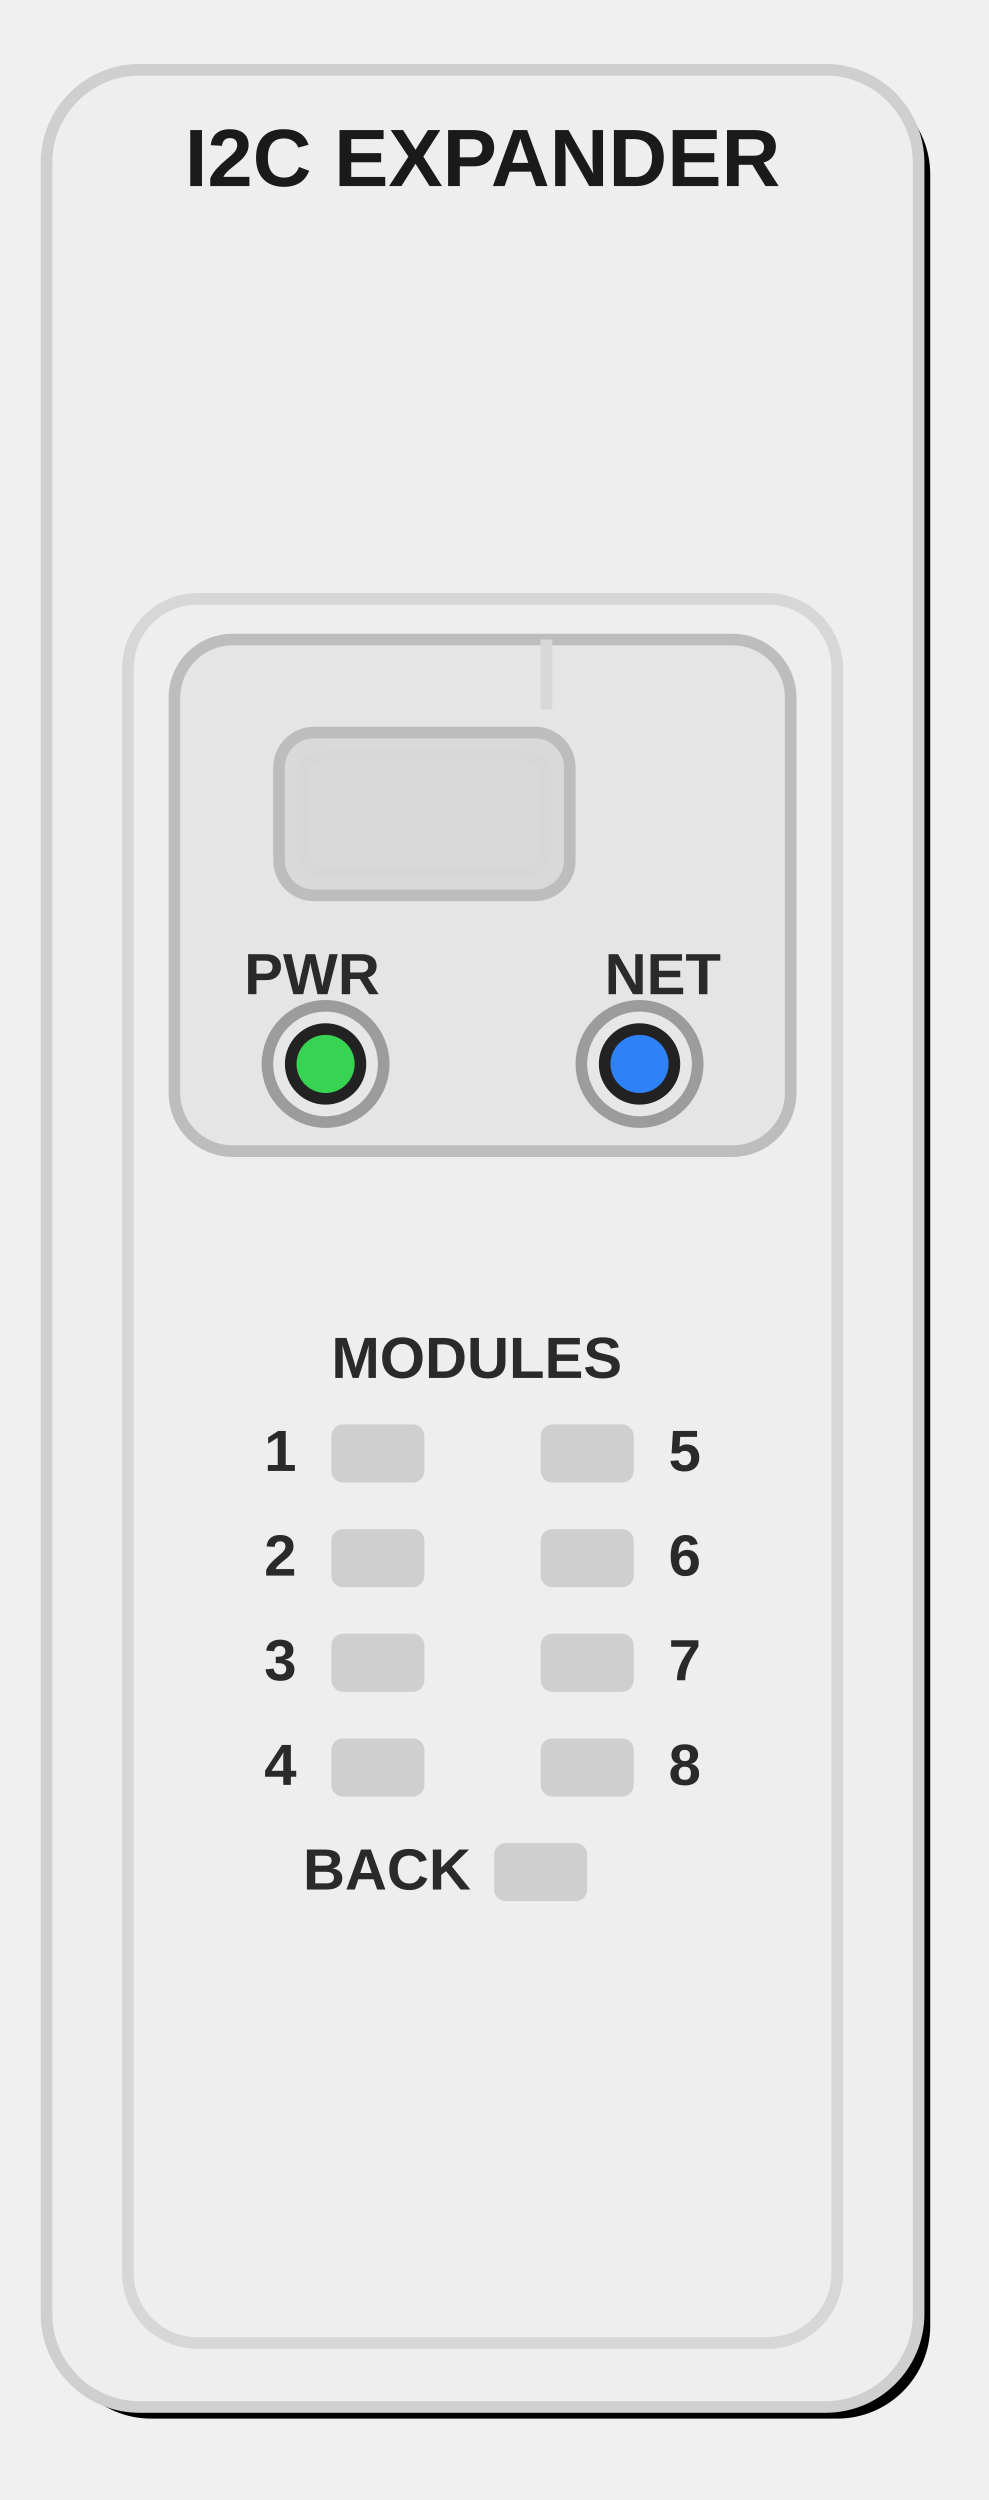
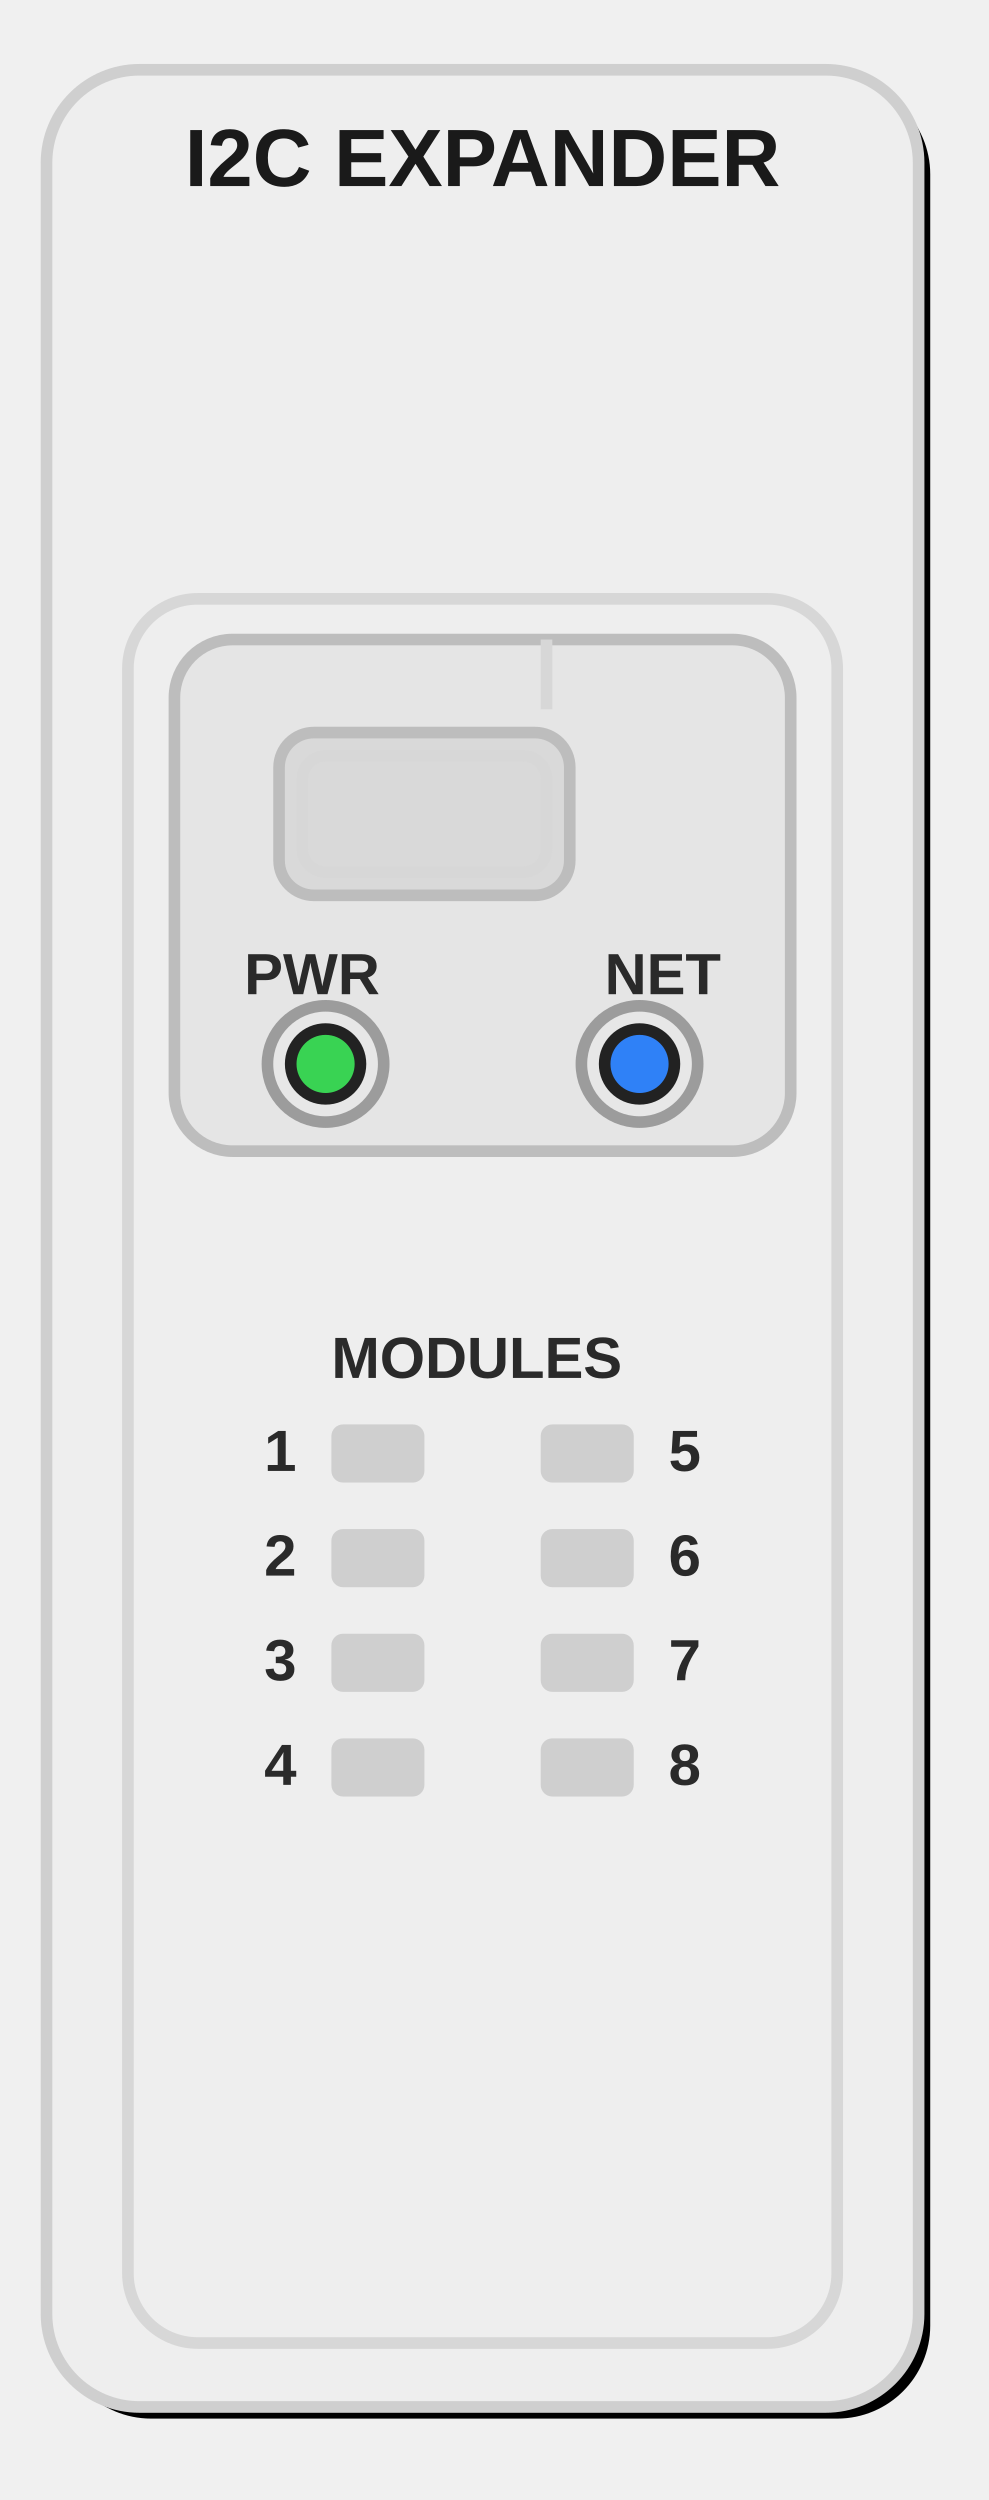
<svg xmlns="http://www.w3.org/2000/svg" width="170" height="430" viewBox="0 0 170 430">
  <defs>
    <style>
      .shadow { fill:#000; }
      .card { fill:#eeeeee; stroke:#cfcfcf; stroke-width:2; }
      .inner { fill:none; stroke:#d7d7d7; stroke-width:2; }
      .title { font-family:Arial,Helvetica,sans-serif; font-size:14px; font-weight:700; fill:#1a1a1a; }
      .label { font-family:Arial,Helvetica,sans-serif; font-size:10px; font-weight:700; fill:#2a2a2a; }

      .ledOuter { fill:#e7e7e7; stroke:#9c9c9c; stroke-width:2; }
      .ledPwr { fill:#39d353; stroke:#222; stroke-width:2; }
      .ledNet { fill:#2f81f7; stroke:#222; stroke-width:2; }

      .pi { fill:#e5e5e5; stroke:#bdbdbd; stroke-width:2; }
      .piWindow { fill:#d9d9d9; stroke:#bdbdbd; stroke-width:2; }

      .ipBox { fill:#ffffff; stroke:#8a8a8a; stroke-width:2; }
      .ipText {
        font-family:"Courier New",Courier,monospace;
        font-size:13px;
        font-weight:700;
        fill:#000000;
      }
      .hat-ind { rx:2; }
      .hat-off { fill:#cfcfcf; }
      .hat-a { fill:#ffd43b; }
      .hat-b { fill:#ff4d4f; }
      .hat-ab { fill:#39d353; }
    </style>
  </defs>
  <rect class="shadow" x="10" y="14" width="150" height="402" rx="16" />
  <rect class="card" x="8" y="12" width="150" height="402" rx="16" />
  <text class="title" x="83" y="32" text-anchor="middle">I2C EXPANDER</text>
  <rect class="inner" x="22" y="103" width="122" height="300" rx="12" />
  <g transform="translate(30,110)">
    <rect class="pi" x="0" y="0" width="106" height="88" rx="10" />
    <path class="inner" d="M64,0 V12" />
    <rect class="piWindow" x="18" y="16" width="50" height="28" rx="6" />
    <rect class="inner" x="22" y="20" width="42" height="20" rx="4" />
    <text class="label" x="12" y="61">PWR</text>
    <circle class="ledOuter" cx="26" cy="73" r="10" />
    <circle id="led_pwr" class="ledPwr" cx="26" cy="73" r="6" />
    <text class="label" x="94" y="61" text-anchor="end">NET</text>
    <circle class="ledOuter" cx="80" cy="73" r="10" />
    <circle id="led_net" class="ledNet" cx="80" cy="73" r="6" />
  </g>
  <g id="hat_indicators" transform="translate(57,245)">
    <text class="label" x="0" y="-8">MODULES</text>
    <text class="label" x="-6" y="8" text-anchor="end">1</text>
    <rect id="hat_mod_1" class="hat-off" x="0" y="0" width="16" height="10" rx="2" />
    <text class="label" x="-6" y="26" text-anchor="end">2</text>
    <rect id="hat_mod_2" class="hat-off" x="0" y="18" width="16" height="10" rx="2" />
    <text class="label" x="-6" y="44" text-anchor="end">3</text>
    <rect id="hat_mod_3" class="hat-off" x="0" y="36" width="16" height="10" rx="2" />
    <text class="label" x="-6" y="62" text-anchor="end">4</text>
    <rect id="hat_mod_4" class="hat-off" x="0" y="54" width="16" height="10" rx="2" />
    <rect id="hat_mod_5" class="hat-off" x="36" y="0" width="16" height="10" rx="2" />
    <text class="label" x="58" y="8" text-anchor="start">5</text>
    <rect id="hat_mod_6" class="hat-off" x="36" y="18" width="16" height="10" rx="2" />
    <text class="label" x="58" y="26" text-anchor="start">6</text>
    <rect id="hat_mod_7" class="hat-off" x="36" y="36" width="16" height="10" rx="2" />
    <text class="label" x="58" y="44" text-anchor="start">7</text>
    <rect id="hat_mod_8" class="hat-off" x="36" y="54" width="16" height="10" rx="2" />
    <text class="label" x="58" y="62" text-anchor="start">8</text>
-     <text class="label" x="24" y="80" text-anchor="end">BACK</text>
-     <rect id="expander_back_btn" class="hat-off" x="28" y="72" width="16" height="10" rx="2" style="cursor:pointer" />
  </g>
</svg>
